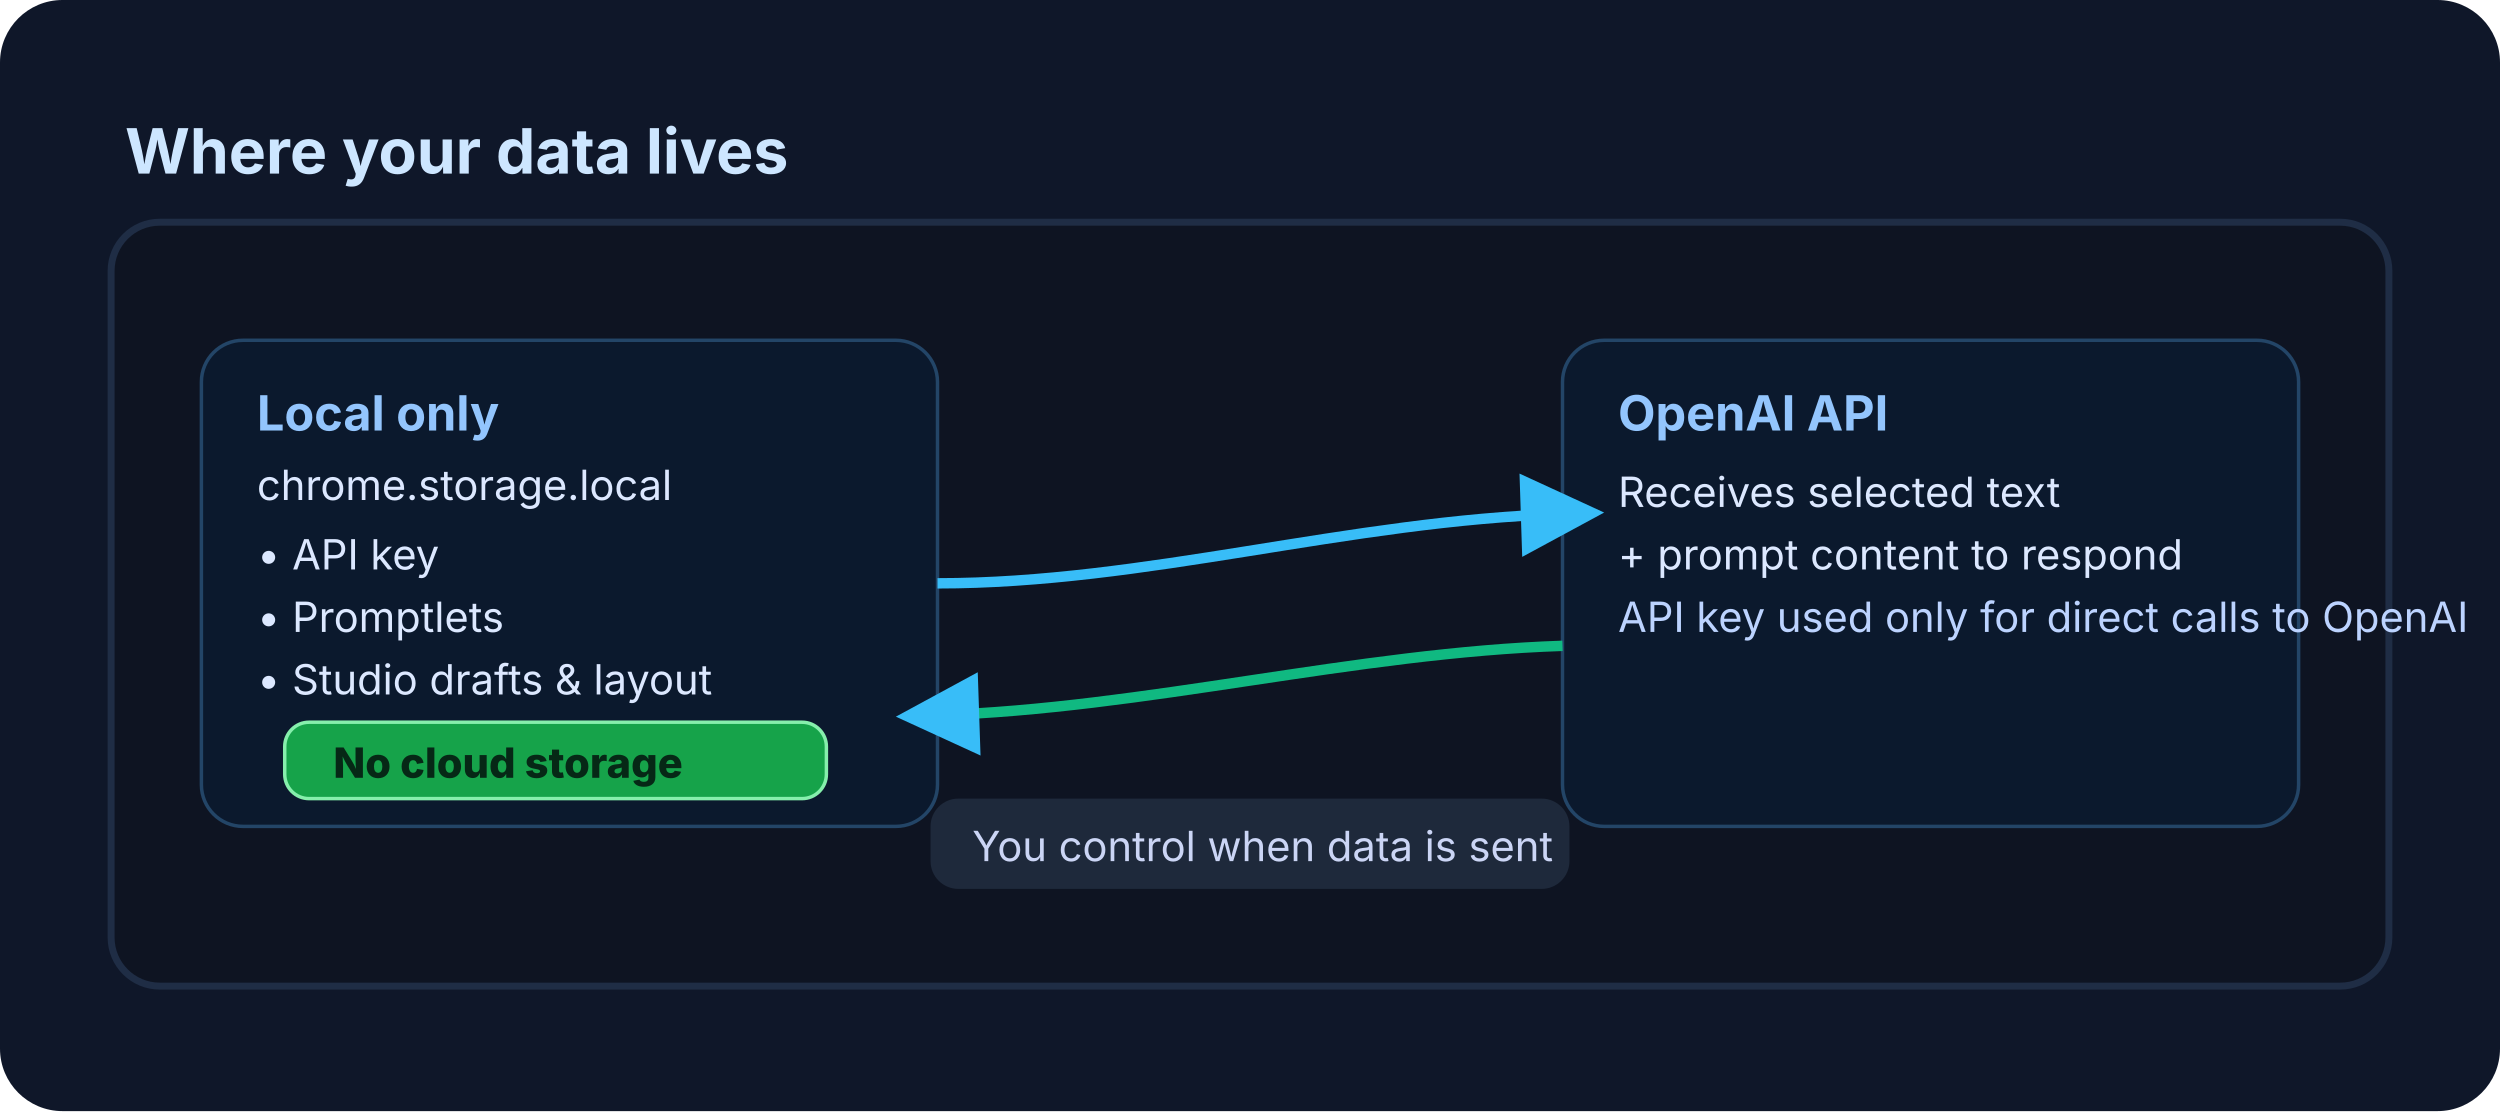
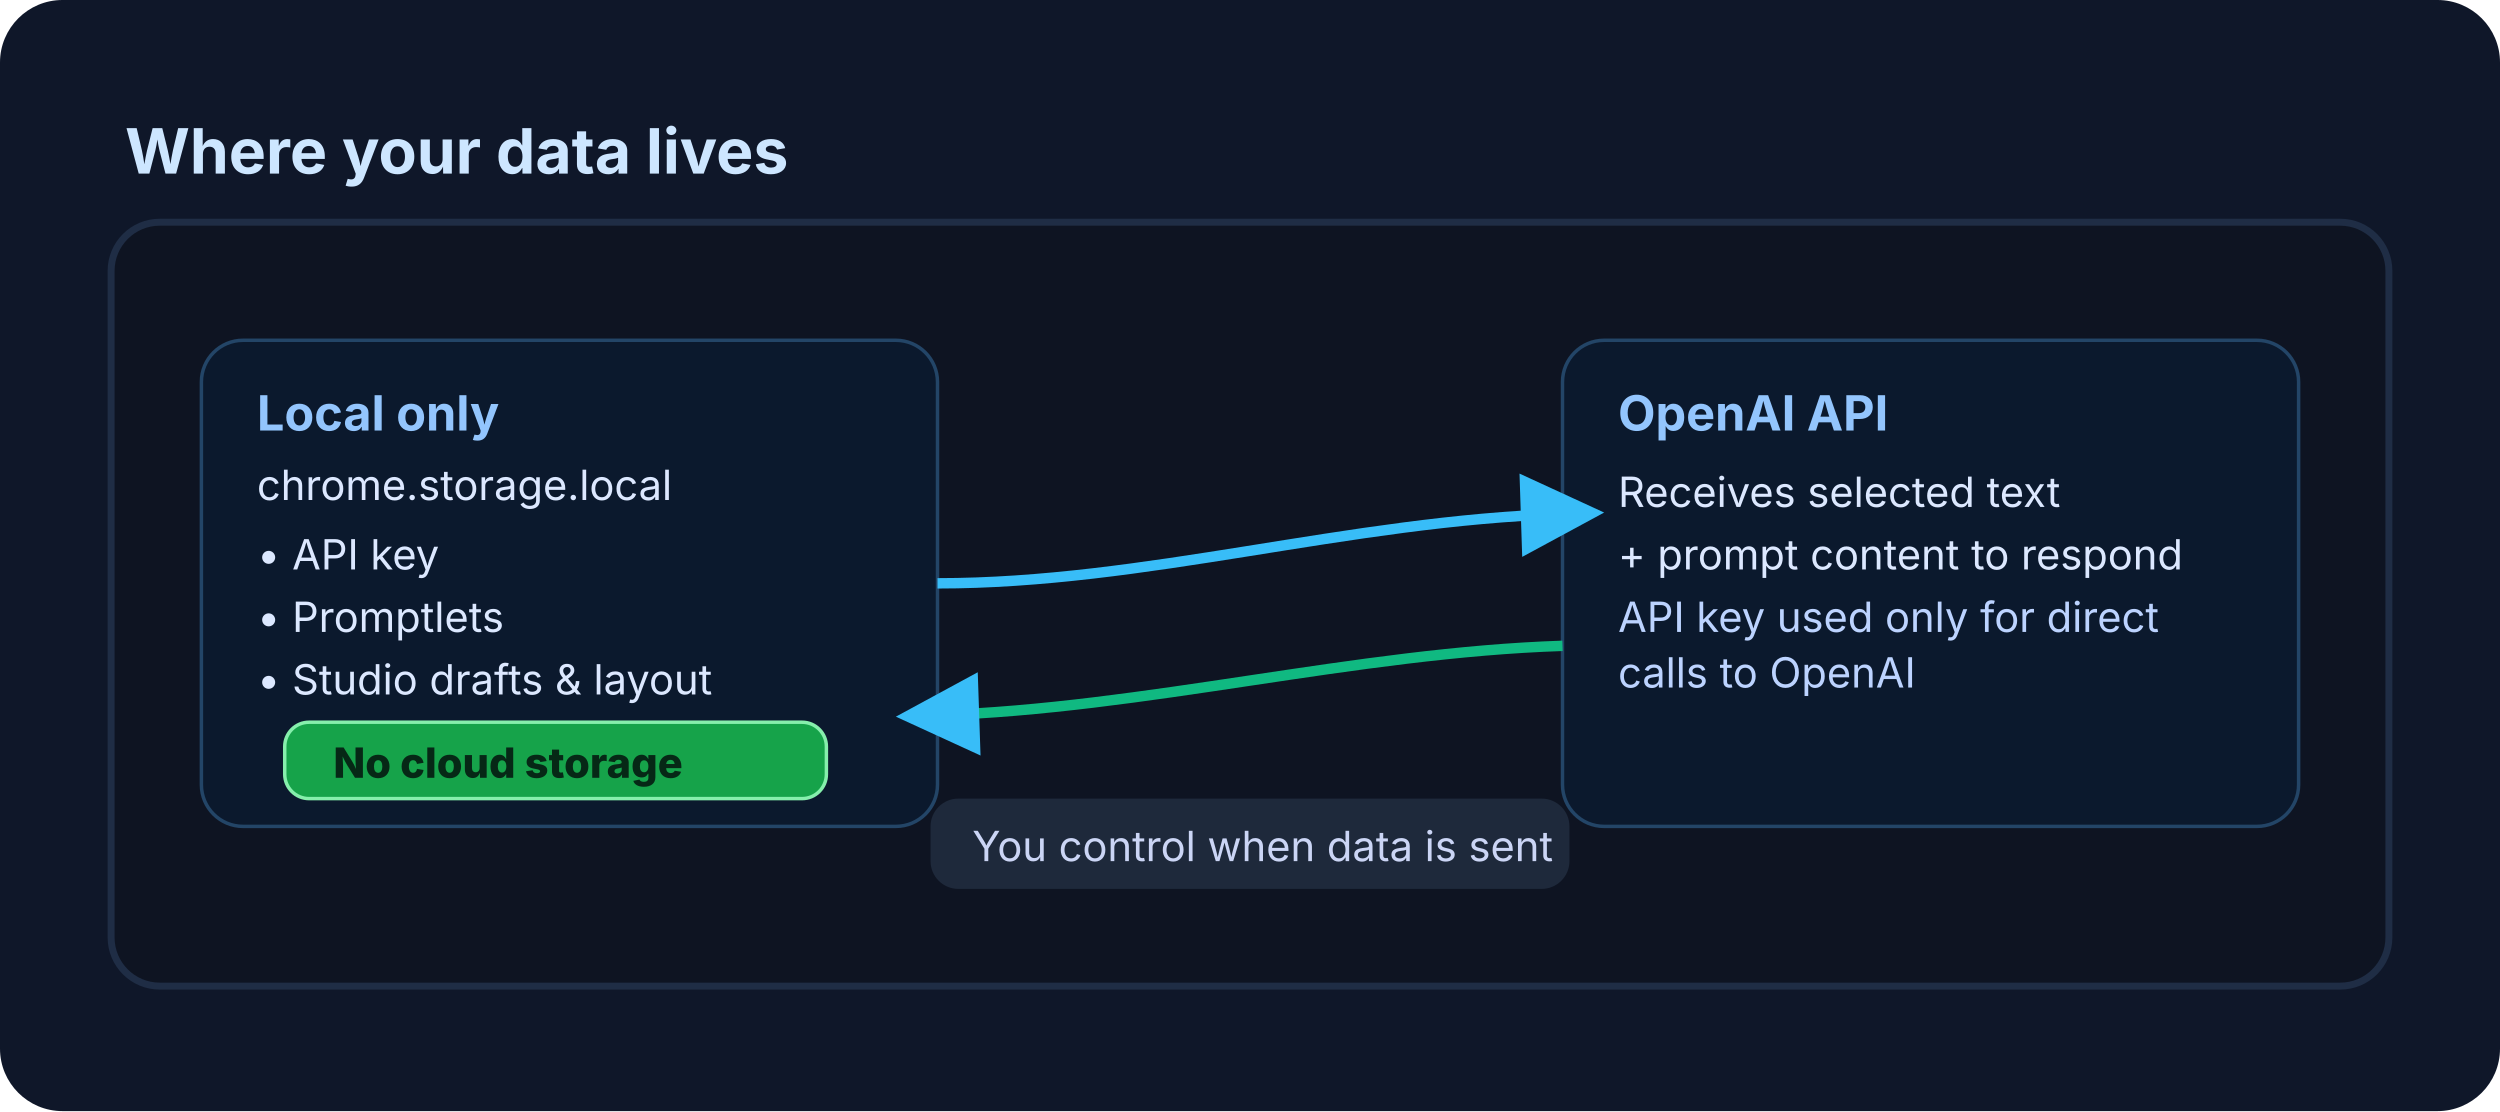
<svg xmlns="http://www.w3.org/2000/svg" width="720" height="320" viewBox="0 0 720 320" role="img" aria-label="Privacy and data flow diagram">
  <rect width="720" height="320" fill="#0f1729" rx="18" />
  <text x="36" y="50" fill="#cde6ff" font-family="Inter, Arial" font-size="18" font-weight="700">Where your data lives</text>
  <rect x="32" y="64" width="656" height="220" rx="14" fill="#0e1422" stroke="#1f2d45" stroke-width="2" />
  <rect x="58" y="98" width="212" height="140" rx="12" fill="#0b192d" stroke="#234567" />
  <text x="74" y="124" fill="#93c5fd" font-family="Inter, Arial" font-size="14" font-weight="700">Local only</text>
  <text x="74" y="144" fill="#dce8ff" font-family="Inter, Arial" font-size="12">chrome.storage.local</text>
  <text x="74" y="164" fill="#dce8ff" font-family="Inter, Arial" font-size="12">• API key</text>
  <text x="74" y="182" fill="#dce8ff" font-family="Inter, Arial" font-size="12">• Promptlets</text>
  <text x="74" y="200" fill="#dce8ff" font-family="Inter, Arial" font-size="12">• Studio drafts &amp; layout</text>
  <rect x="82" y="208" width="156" height="22" rx="7" fill="#16a34a" stroke="#86efac" />
  <text x="96" y="224" fill="#062816" font-family="Inter, Arial" font-size="12" font-weight="800">No cloud storage</text>
  <rect x="450" y="98" width="212" height="140" rx="12" fill="#0b192d" stroke="#234567" />
  <text x="466" y="124" fill="#93c5fd" font-family="Inter, Arial" font-size="14" font-weight="700">OpenAI API</text>
  <text x="466" y="146" fill="#dce8ff" font-family="Inter, Arial" font-size="12">Receives selected text</text>
  <text x="466" y="164" fill="#dce8ff" font-family="Inter, Arial" font-size="12">+ prompt content to respond</text>
-   <text x="466" y="182" fill="#bcd3ff" font-family="Inter, Arial" font-size="12">API key used only for direct calls to OpenAI</text>
+   <text x="466" y="182" fill="#bcd3ff" font-family="Inter, Arial" font-size="12">API key used only for direct</text>
+   <text x="466" y="198" fill="#bcd3ff" font-family="Inter, Arial" font-size="12">calls to OpenAI</text>
  <path d="M270 168 C330 168, 388 150, 450 148" stroke="#38bdf8" stroke-width="3" fill="none" marker-end="url(#arrow)" />
  <path d="M450 186 C390 188, 330 204, 270 206" stroke="#10b981" stroke-width="3" fill="none" marker-end="url(#arrow)" />
  <defs>
    <marker id="arrow" viewBox="0 0 10 10" refX="5" refY="5" markerWidth="8" markerHeight="8" orient="auto-start-reverse">
      <path d="M 0 0 L 10 5 L 0 10 z" fill="#38bdf8" />
    </marker>
  </defs>
  <rect x="268" y="230" width="184" height="26" rx="8" fill="#1e293b" />
  <text x="280" y="248" fill="#cbd5f5" font-family="Inter, Arial" font-size="12">You control when data is sent</text>
</svg>
